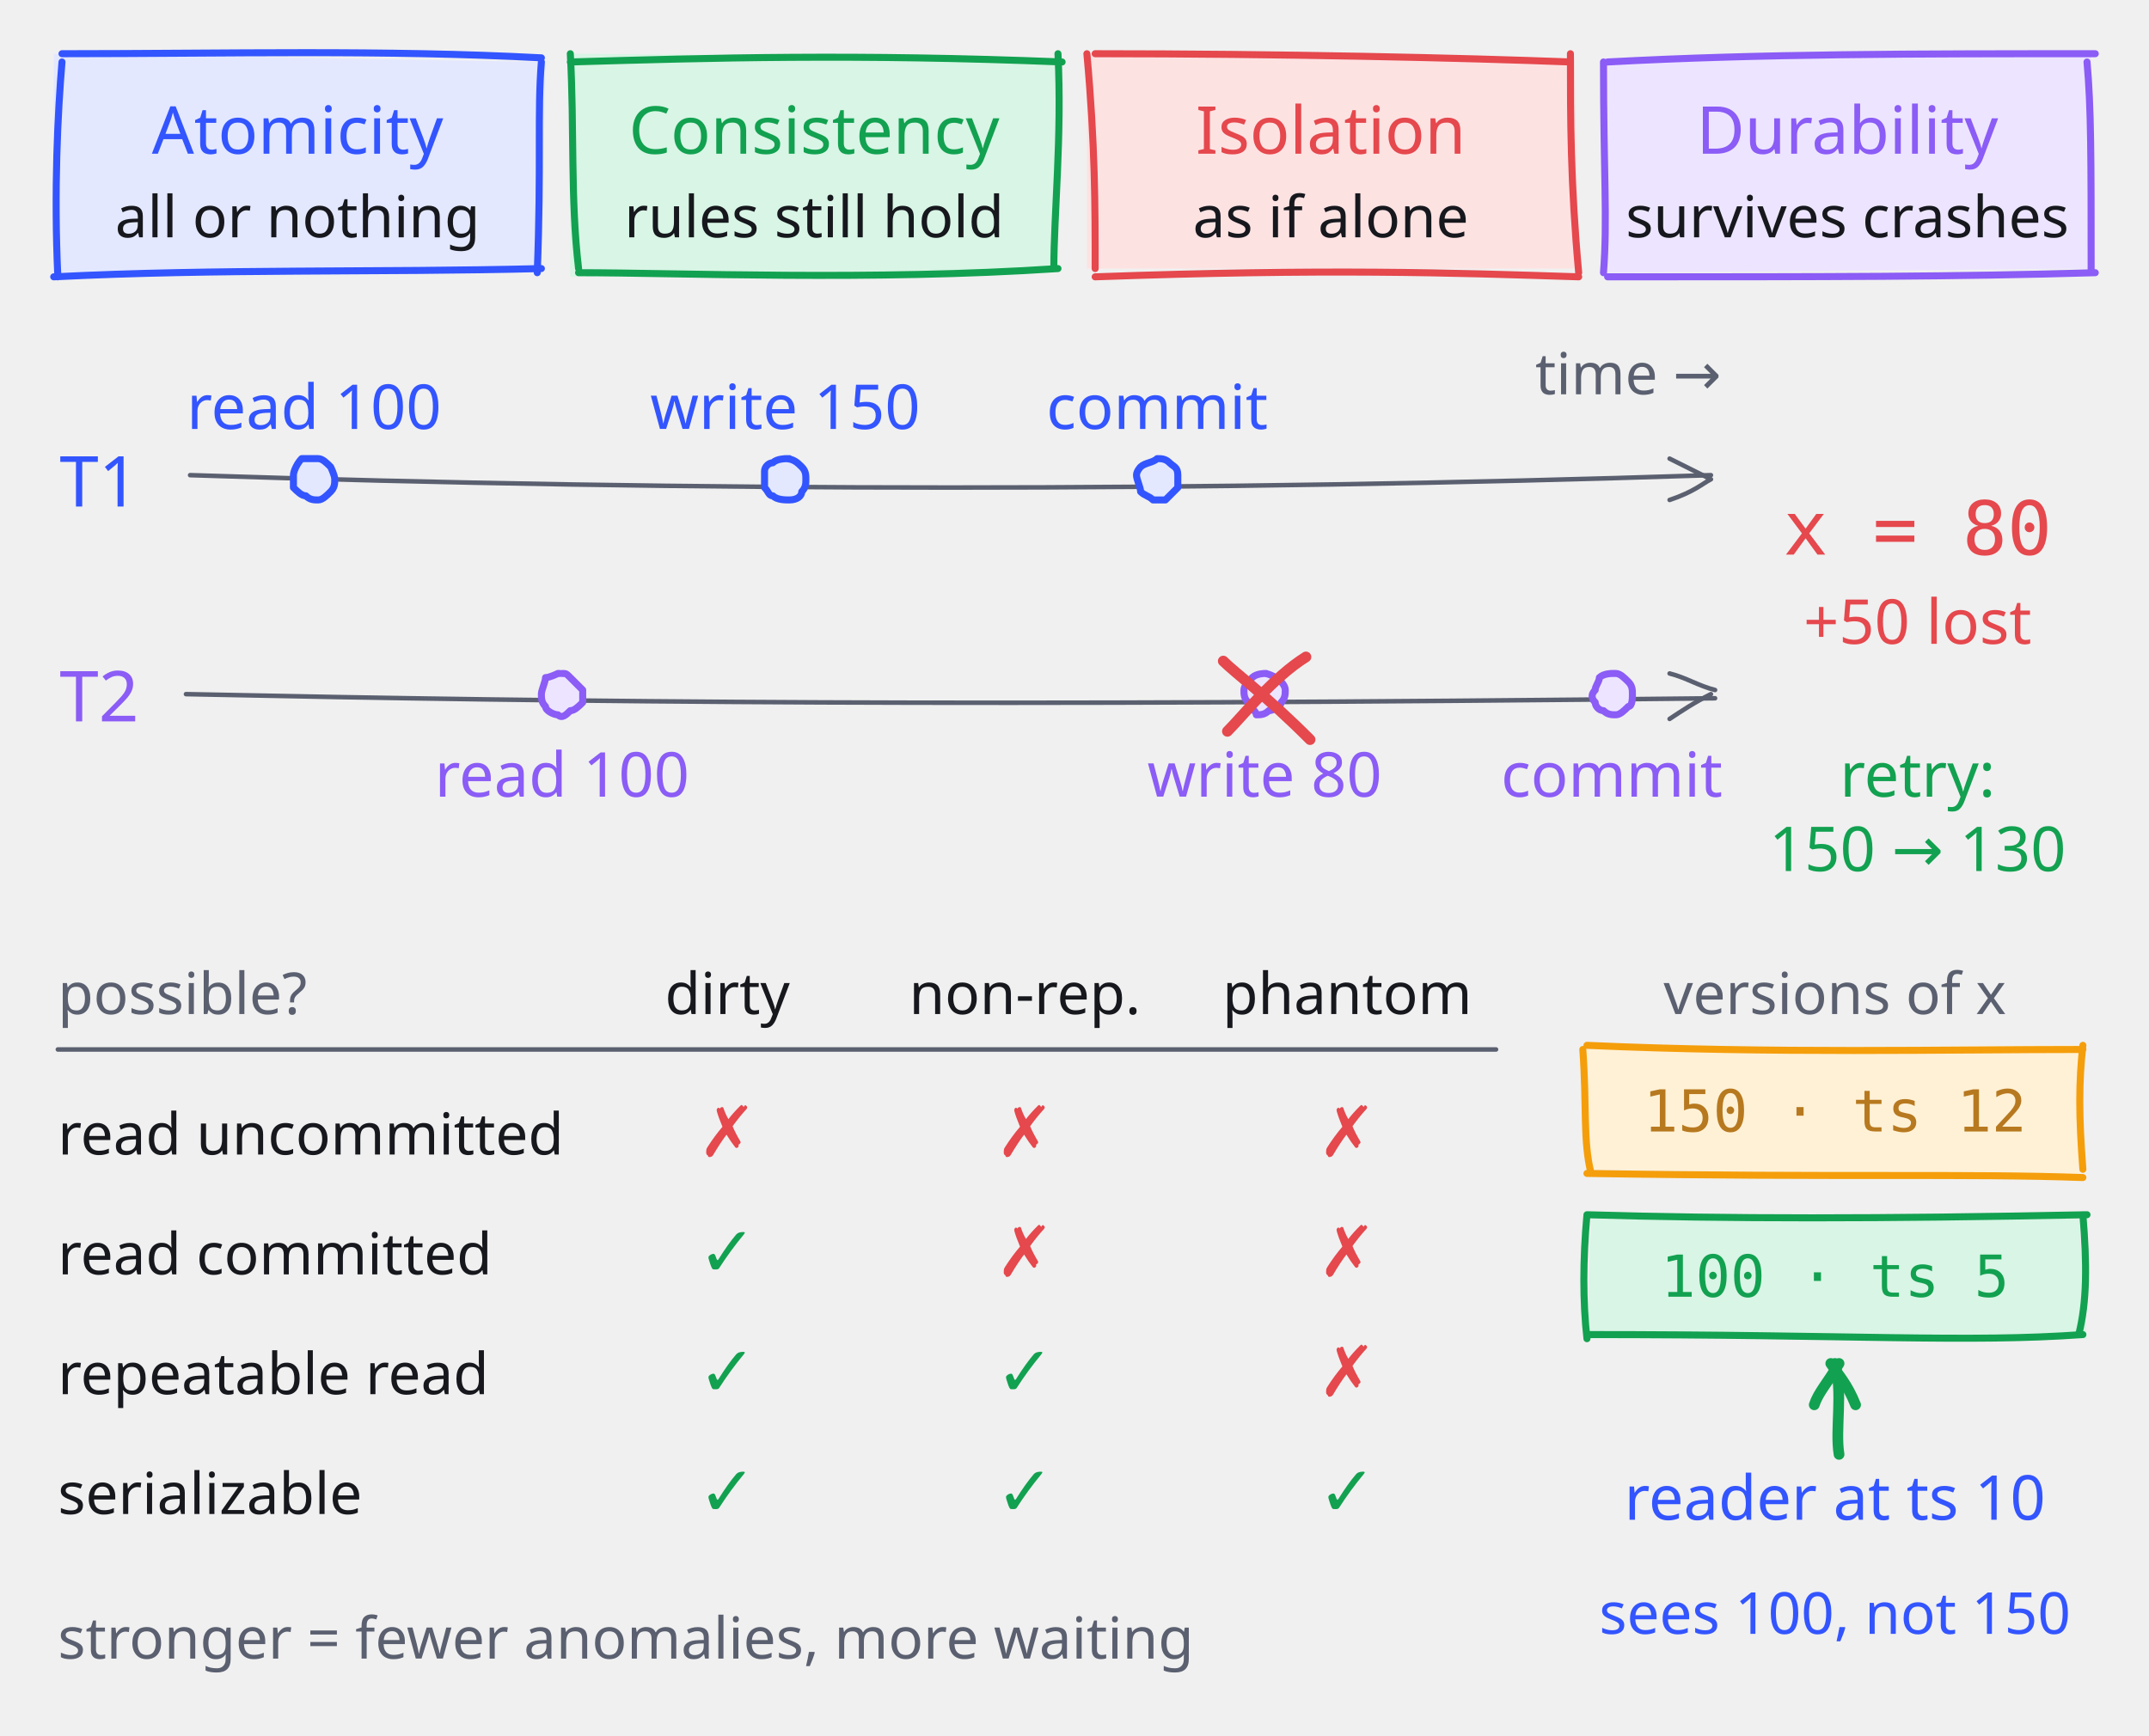
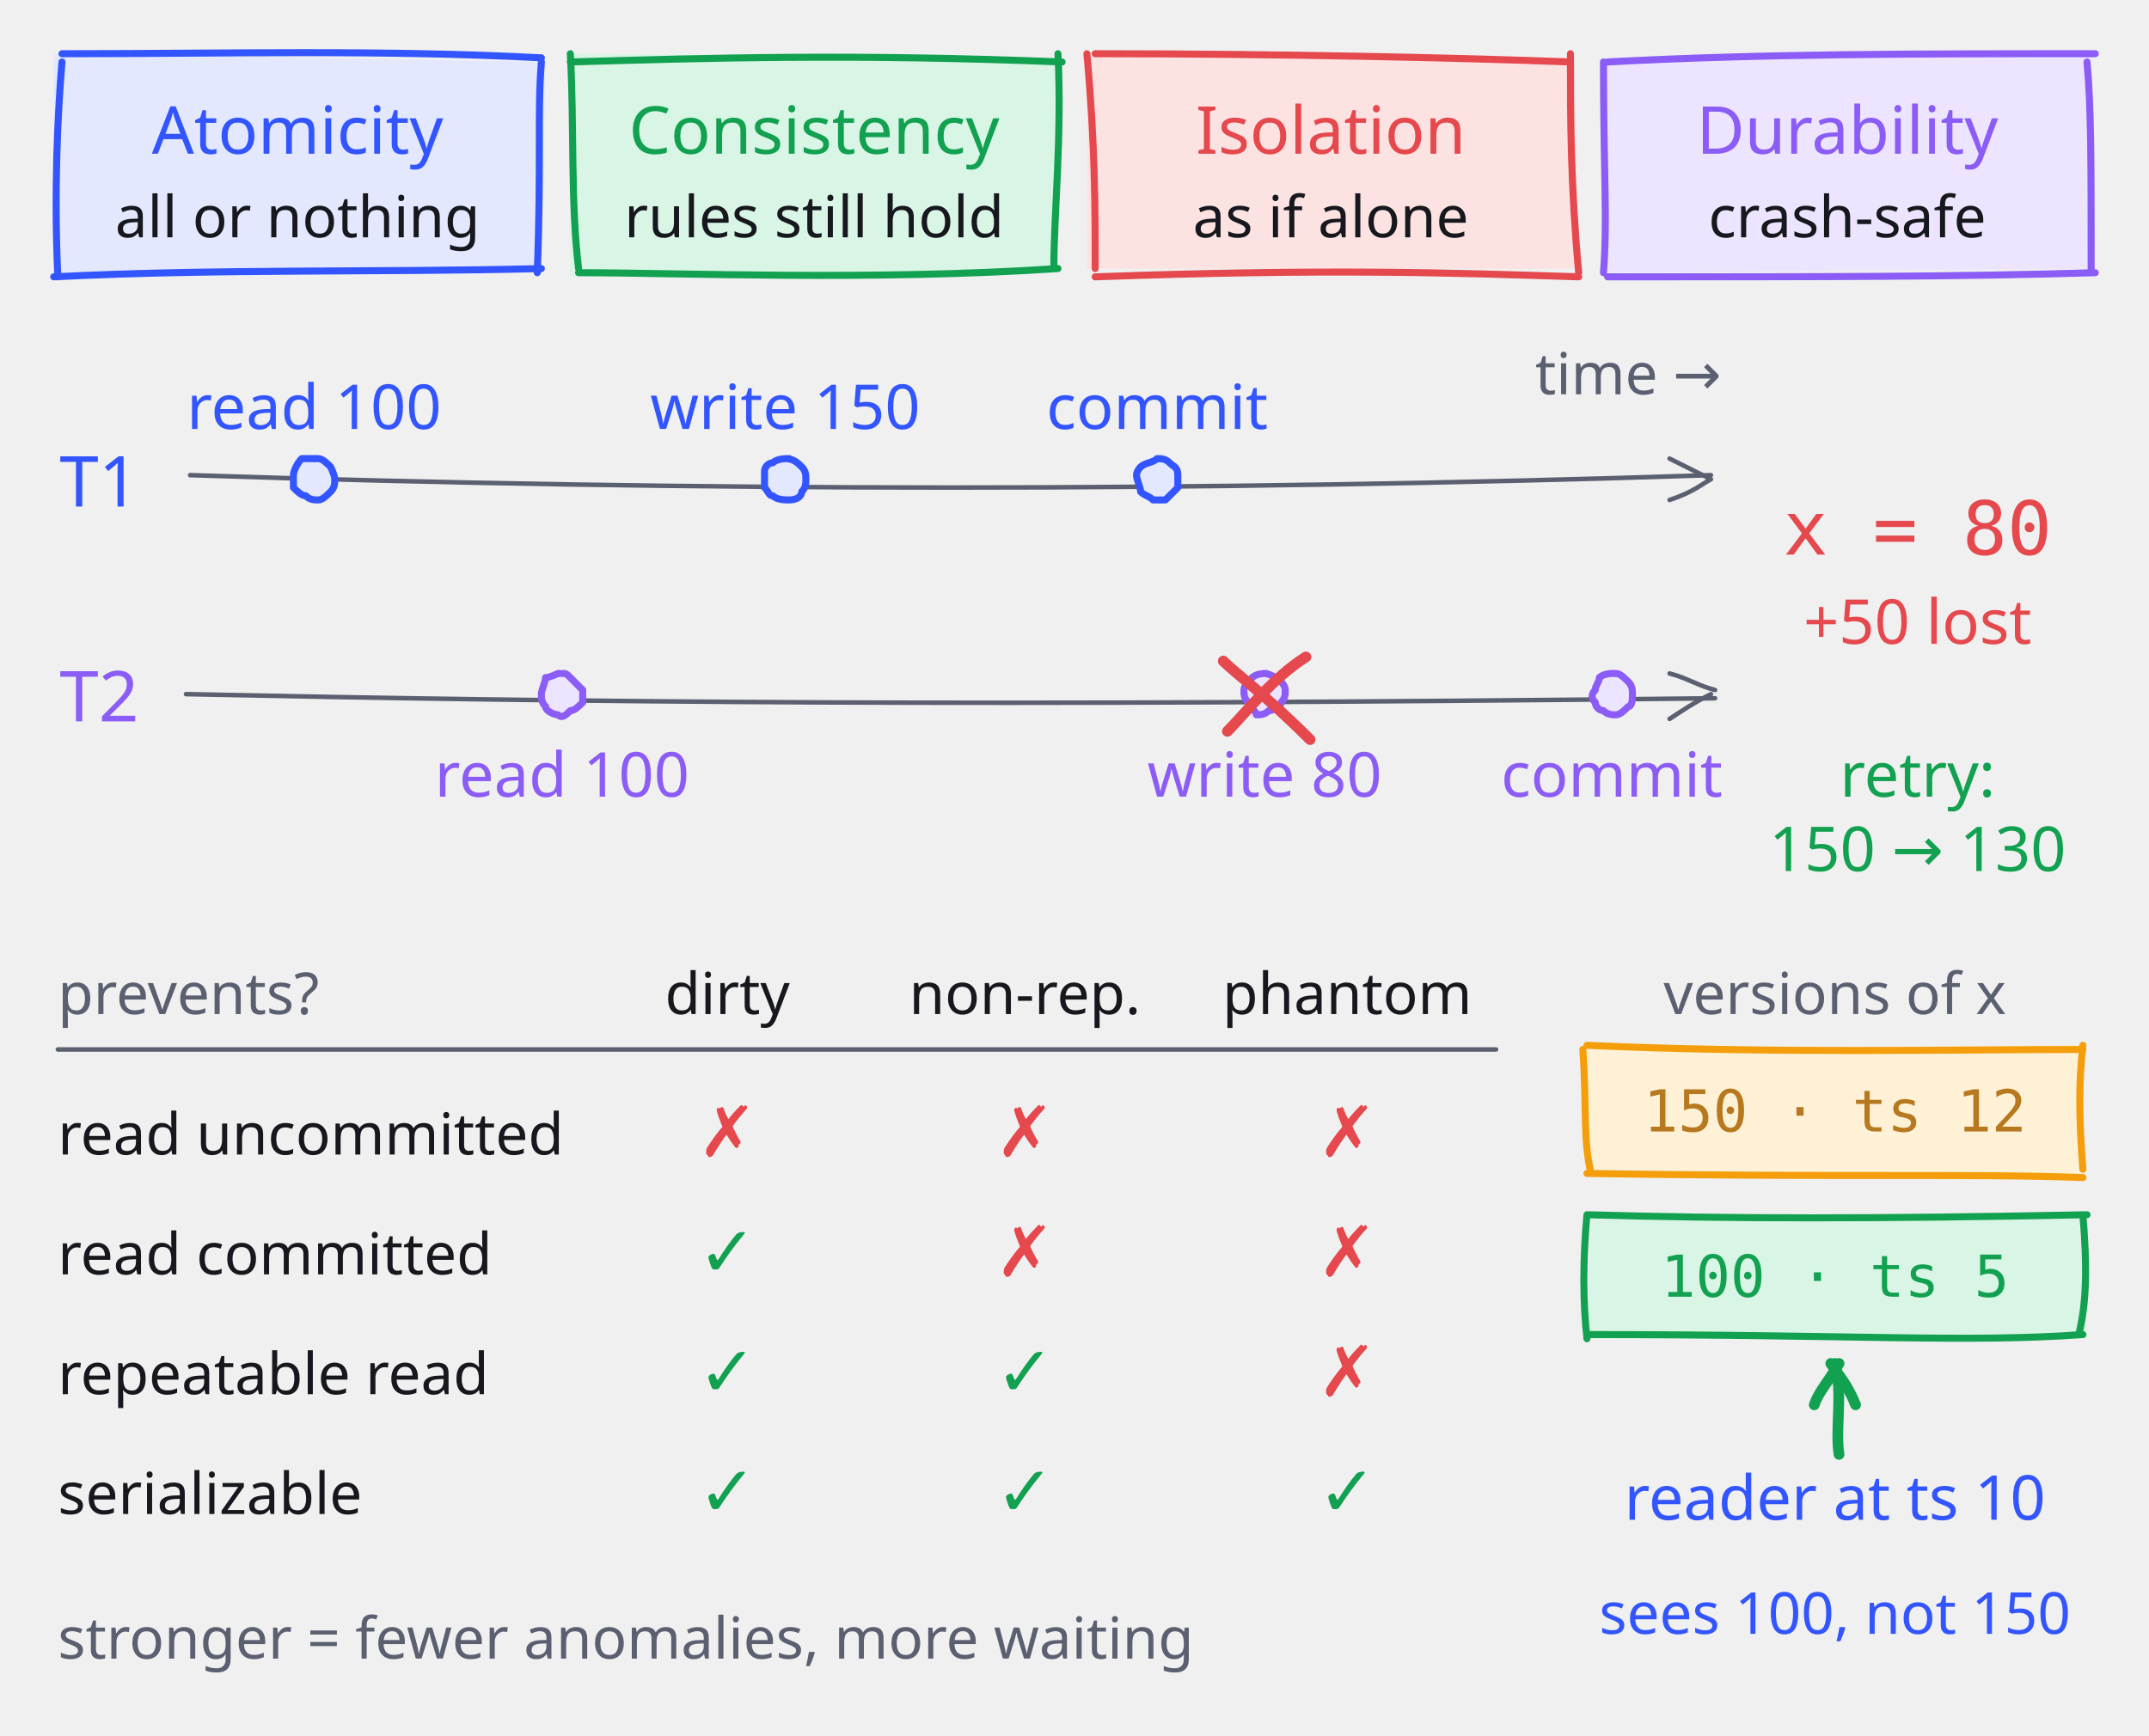
<svg xmlns="http://www.w3.org/2000/svg" viewBox="0 0 520 420" class="dg" data-diagram="acid-and-isolation">
  <style>
.dg path{fill:none;stroke-linecap:round;stroke-linejoin:round;stroke-width:1.7}
.dg .w-thick{stroke-width:2.6}.dg .w-thin{stroke-width:1.1}
.dg text{font-family:'Segoe Print','Bradley Hand','Comic Sans MS',system-ui,sans-serif;stroke:none}.dg .t-mono{font-family:'JetBrains Mono',monospace}
.s-ink{stroke:#16181D}.s-muted{stroke:#5B6070}.s-red{stroke:#E5484D}.s-blue{stroke:#3355FF}.s-green{stroke:#12A150}.s-orange{stroke:#F59E0B}.s-violet{stroke:#8B5CF6}.s-paper{stroke:#fff}.s-hl{stroke:#FFE45C}
.f-ink{fill:#16181D!important}.f-muted{fill:#E9E3D9!important}.f-red{fill:#FDE2E2!important}.f-blue{fill:#E3E8FF!important}.f-green{fill:#D8F5E5!important}.f-orange{fill:#FFF1D6!important}.f-violet{fill:#EDE5FF!important}.f-paper{fill:#fff!important}.f-hl{fill:#FFE45C!important}
.h-red{stroke:#E5484D}.h-blue{stroke:#3355FF}.h-green{stroke:#12A150}.h-orange{stroke:#F59E0B}.h-violet{stroke:#8B5CF6}.h-hl{stroke:#FFE45C}.h-ink{stroke:#16181D}.h-muted{stroke:#9AA0AE}
.t-ink{fill:#16181D}.t-muted{fill:#5B6070}.t-red{fill:#E5484D}.t-blue{fill:#3355FF}.t-green{fill:#12A150}.t-orange{fill:#B7791F}.t-violet{fill:#8B5CF6}.t-paper{fill:#fff}
</style>
  <g>
    <path d="M13 13 L132 15 L131 66 L13 66" class="f-blue" />
    <path d="M15 13 C55 13, 93 12, 131 14 M131 15 C130 27, 131 40, 130 66 M131 65 C91 66, 53 65, 13 67 M14 67 C13 46, 14 27, 15 15" class="s-blue" />
    <text x="72" y="31" font-size="16" text-anchor="middle" dominant-baseline="central" class="t t-blue t-bold">Atomicity</text>
    <text x="72" y="52" font-size="14" text-anchor="middle" dominant-baseline="central" class="t t-ink">all or nothing</text>
  </g>
  <g>
    <path d="M138 13 L256 14 L255 66 L138 67" class="f-green" />
    <path d="M138 15 C172 14, 207 13, 257 15 M256 13 C257 33, 255 52, 255 65 M256 65 C211 68, 164 66, 140 66 M140 65 C138 48, 139 31, 138 13" class="s-green" />
    <text x="197" y="31" font-size="16" text-anchor="middle" dominant-baseline="central" class="t t-green t-bold">Consistency</text>
    <text x="197" y="52" font-size="14" text-anchor="middle" dominant-baseline="central" class="t t-ink">rules still hold</text>
  </g>
  <g>
    <path d="M263 13 L381 14 L382 65 L263 65" class="f-red" />
    <path d="M265 13 C310 13, 354 14, 380 15 M380 13 C380 29, 380 44, 382 66 M382 67 C351 66, 321 65, 265 67 M265 65 C265 50, 265 35, 263 13" class="s-red" />
    <text x="322" y="31" font-size="16" text-anchor="middle" dominant-baseline="central" class="t t-red t-bold">Isolation</text>
    <text x="322" y="52" font-size="14" text-anchor="middle" dominant-baseline="central" class="t t-ink">as if alone</text>
  </g>
  <g>
    <path d="M388 14 L506 13 L507 65 L389 66" class="f-violet" />
    <path d="M389 15 C426 13, 464 13, 507 13 M505 15 C506 26, 506 38, 506 66 M507 66 C473 67, 443 67, 389 67 M388 66 C389 53, 388 42, 388 15" class="s-violet" />
    <text x="447" y="31" font-size="16" text-anchor="middle" dominant-baseline="central" class="t t-violet t-bold">Durability</text>
-     <text x="447" y="52" font-size="14" text-anchor="middle" dominant-baseline="central" class="t t-ink">survives crashes</text>
+     <text x="447" y="52" font-size="14" text-anchor="middle" dominant-baseline="central" class="t t-ink">crash-safe</text>
  </g>
  <g>
    <text x="24" y="116" font-size="17" text-anchor="middle" dominant-baseline="central" class="t t-blue t-bold">T1</text>
    <path d="M46 115 C168 119, 292 119, 414 115" class="s-muted w-thin" />
    <path d="M404 111 C406 112, 408 113, 414 116 M414 116 C412 117, 410 119, 404 121" class="s-muted w-thin" />
    <text x="24" y="168" font-size="17" text-anchor="middle" dominant-baseline="central" class="t t-violet t-bold">T2</text>
    <path d="M45 168 C141 170, 236 171, 415 169" class="s-muted w-thin" />
    <path d="M404 163 C408 164, 411 166, 415 167 M414 168 C410 170, 407 172, 404 174" class="s-muted w-thin" />
    <text x="394" y="90" font-size="14" text-anchor="middle" dominant-baseline="central" class="t t-muted">time →</text>
  </g>
  <g>
    <path d="M76 111 C77 111, 79 112, 79 113 C80 113, 80 115, 81 116 C81 117, 81 118, 80 119 C80 119, 78 120, 77 121 C76 121, 75 121, 74 120 C73 120, 72 119, 72 118 C71 117, 71 116, 71 115 C72 114, 72 113, 73 112 C74 111, 76 112, 76 111 C77 111, 77 111, 77 111" class="f-blue" />
    <path d="M77 111 C78 111, 79 112, 80 113 C80 113, 81 115, 81 116 C81 117, 81 118, 80 119 C79 120, 78 121, 77 121 C76 121, 75 121, 74 120 C73 120, 72 119, 71 118 C71 117, 71 116, 71 115 C71 114, 72 112, 73 111 C74 111, 76 111, 77 111 C77 111, 77 111, 77 111" class="s-blue" />
    <text x="76" y="98" font-size="15" text-anchor="middle" dominant-baseline="central" class="t t-blue">read 100</text>
  </g>
  <g>
    <path d="M135 163 C136 163, 138 163, 138 164 C139 164, 140 166, 141 167 C141 168, 141 169, 141 170 C141 171, 139 172, 138 172 C137 173, 136 173, 135 173 C134 172, 133 172, 132 171 C131 170, 131 168, 131 167 C131 166, 132 166, 133 165 C133 164, 135 163, 136 163 C136 162, 136 163, 136 163" class="f-violet" />
    <path d="M136 163 C137 163, 137 163, 138 164 C139 165, 140 166, 141 167 C141 168, 141 169, 141 170 C140 171, 139 172, 138 172 C137 173, 136 174, 135 173 C134 173, 132 172, 132 171 C131 170, 131 169, 131 168 C131 167, 132 165, 132 164 C133 164, 135 163, 135 163 C136 163, 135 163, 135 163" class="s-violet" />
    <text x="136" y="187" font-size="15" text-anchor="middle" dominant-baseline="central" class="t t-violet">read 100</text>
  </g>
  <g>
    <path d="M191 111 C192 111, 193 112, 194 113 C194 113, 195 115, 195 116 C195 117, 194 119, 193 119 C193 120, 192 121, 191 121 C190 121, 188 121, 187 120 C186 120, 186 118, 185 117 C185 116, 185 115, 185 114 C186 113, 186 112, 187 112 C188 111, 191 111, 191 111 C192 111, 191 111, 191 112" class="f-blue" />
    <path d="M190 111 C192 111, 193 112, 194 113 C195 114, 195 115, 195 116 C195 117, 195 118, 194 119 C194 120, 193 121, 191 121 C190 121, 188 121, 187 120 C186 120, 186 119, 185 118 C185 117, 185 115, 185 114 C185 113, 186 112, 187 112 C188 111, 190 111, 191 111 C191 111, 191 111, 191 111" class="s-blue" />
    <text x="190" y="98" font-size="15" text-anchor="middle" dominant-baseline="central" class="t t-blue">write 150</text>
  </g>
  <g>
    <path d="M280 111 C281 111, 283 111, 283 112 C284 112, 285 114, 285 115 C285 116, 285 118, 284 119 C284 120, 283 120, 282 121 C281 121, 279 121, 278 121 C277 121, 276 119, 275 118 C275 117, 275 116, 275 115 C275 114, 276 112, 277 112 C278 111, 280 111, 280 111 C281 111, 280 111, 280 111" class="f-blue" />
    <path d="M280 111 C281 111, 282 111, 283 112 C284 113, 285 113, 285 115 C285 116, 285 117, 285 118 C284 119, 283 120, 282 121 C282 121, 280 121, 279 121 C278 120, 277 120, 276 119 C276 118, 275 116, 275 115 C275 114, 276 113, 276 113 C277 112, 279 112, 280 111 C280 111, 280 111, 280 111" class="s-blue" />
    <text x="280" y="98" font-size="15" text-anchor="middle" dominant-baseline="central" class="t t-blue">commit</text>
  </g>
  <g>
    <path d="M306 163 C307 163, 309 164, 309 165 C310 165, 311 167, 311 168 C311 169, 311 171, 310 171 C309 172, 308 173, 307 173 C306 173, 305 173, 304 172 C303 172, 302 171, 301 170 C301 169, 301 167, 301 166 C301 165, 302 165, 303 164 C304 164, 307 163, 307 163 C308 163, 307 163, 307 163" class="f-violet" />
    <path d="M306 163 C307 163, 309 164, 310 165 C310 165, 311 166, 311 167 C311 168, 311 169, 310 170 C310 171, 308 172, 307 172 C306 173, 305 173, 304 173 C304 172, 302 171, 302 170 C301 169, 301 168, 301 167 C301 166, 302 165, 303 164 C304 163, 306 163, 306 163 C307 163, 306 163, 306 163" class="s-violet" />
    <text x="306" y="187" font-size="15" text-anchor="middle" dominant-baseline="central" class="t t-violet">write 80</text>
  </g>
  <g>
    <path d="M391 163 C392 163, 393 164, 394 165 C395 165, 395 166, 395 168 C395 169, 395 170, 394 171 C393 172, 392 173, 391 173 C390 173, 389 173, 388 172 C387 172, 386 171, 386 170 C385 169, 385 167, 385 166 C386 166, 386 165, 387 164 C388 164, 390 163, 391 163 C391 163, 391 163, 391 163" class="f-violet" />
    <path d="M391 163 C392 163, 393 164, 394 165 C395 166, 395 167, 395 168 C395 169, 395 171, 394 171 C393 172, 392 173, 391 173 C390 173, 389 173, 388 172 C387 172, 386 171, 386 170 C385 169, 385 168, 386 167 C386 166, 387 165, 387 164 C388 163, 390 163, 390 163 C391 163, 391 163, 391 163" class="s-violet" />
    <text x="390" y="187" font-size="15" text-anchor="middle" dominant-baseline="central" class="t t-violet">commit</text>
  </g>
  <g>
    <text x="464" y="128" font-size="18" text-anchor="middle" dominant-baseline="central" class="t t-red t-mono t-bold">x = 80</text>
    <text x="464" y="150" font-size="15" text-anchor="middle" dominant-baseline="central" class="t t-red t-bold">+50 lost</text>
  </g>
  <g>
    <path d="M296 160 C299 163, 306 168, 317 179" class="s-red w-thick" />
    <path d="M316 159 C308 164, 301 173, 297 177" class="s-red w-thick" />
  </g>
  <g>
    <text x="464" y="187" font-size="15" text-anchor="middle" dominant-baseline="central" class="t t-green t-bold">retry:</text>
    <text x="464" y="205" font-size="15" text-anchor="middle" dominant-baseline="central" class="t t-green t-bold">150 → 130</text>
  </g>
  <g>
-     <text x="14" y="240" font-size="14" text-anchor="start" dominant-baseline="central" class="t t-muted">possible?</text>
+     <text x="14" y="240" font-size="14" text-anchor="start" dominant-baseline="central" class="t t-muted">prevents?</text>
    <text x="176" y="240" font-size="14" text-anchor="middle" dominant-baseline="central" class="t t-ink">dirty</text>
    <text x="248" y="240" font-size="14" text-anchor="middle" dominant-baseline="central" class="t t-ink">non-rep.</text>
    <text x="326" y="240" font-size="14" text-anchor="middle" dominant-baseline="central" class="t t-ink">phantom</text>
    <path d="M14 254 C104 254, 193 254, 362 254" class="s-muted w-thin" />
  </g>
  <g>
    <text x="14" y="274" font-size="14" text-anchor="start" dominant-baseline="central" class="t t-ink">read uncommitted</text>
    <text x="176" y="274" font-size="17" text-anchor="middle" dominant-baseline="central" class="t t-red t-bold">✗</text>
    <text x="248" y="274" font-size="17" text-anchor="middle" dominant-baseline="central" class="t t-red t-bold">✗</text>
    <text x="326" y="274" font-size="17" text-anchor="middle" dominant-baseline="central" class="t t-red t-bold">✗</text>
  </g>
  <g>
    <text x="14" y="303" font-size="14" text-anchor="start" dominant-baseline="central" class="t t-ink">read committed</text>
    <text x="176" y="303" font-size="17" text-anchor="middle" dominant-baseline="central" class="t t-green t-bold">✓</text>
    <text x="248" y="303" font-size="17" text-anchor="middle" dominant-baseline="central" class="t t-red t-bold">✗</text>
    <text x="326" y="303" font-size="17" text-anchor="middle" dominant-baseline="central" class="t t-red t-bold">✗</text>
  </g>
  <g>
    <text x="14" y="332" font-size="14" text-anchor="start" dominant-baseline="central" class="t t-ink">repeatable read</text>
    <text x="176" y="332" font-size="17" text-anchor="middle" dominant-baseline="central" class="t t-green t-bold">✓</text>
    <text x="248" y="332" font-size="17" text-anchor="middle" dominant-baseline="central" class="t t-green t-bold">✓</text>
    <text x="326" y="332" font-size="17" text-anchor="middle" dominant-baseline="central" class="t t-red t-bold">✗</text>
  </g>
  <g>
    <text x="14" y="361" font-size="14" text-anchor="start" dominant-baseline="central" class="t t-ink t-bold">serializable</text>
    <text x="176" y="361" font-size="17" text-anchor="middle" dominant-baseline="central" class="t t-green t-bold">✓</text>
    <text x="248" y="361" font-size="17" text-anchor="middle" dominant-baseline="central" class="t t-green t-bold">✓</text>
    <text x="326" y="361" font-size="17" text-anchor="middle" dominant-baseline="central" class="t t-green t-bold">✓</text>
  </g>
  <g>
    <text x="14" y="396" font-size="14" text-anchor="start" dominant-baseline="central" class="t t-muted">stronger = fewer anomalies, more waiting</text>
  </g>
  <g>
    <text x="444" y="240" font-size="14" text-anchor="middle" dominant-baseline="central" class="t t-muted">versions of x</text>
  </g>
  <g>
    <path d="M383 254 L503 253 L503 285 L384 283" class="f-orange" />
    <path d="M384 253 C429 255, 471 254, 504 254 M504 253 C503 262, 503 270, 504 283 M504 285 C476 284, 446 285, 384 284 M385 284 C383 276, 384 268, 383 254" class="s-orange" />
    <text x="444" y="269" font-size="14" text-anchor="middle" dominant-baseline="central" class="t t-orange t-mono">150 · ts 12</text>
  </g>
  <g>
    <path d="M385 295 L503 295 L505 324 L384 324" class="f-green" />
    <path d="M384 294 C418 295, 455 295, 505 294 M504 294 C505 306, 505 315, 503 323 M504 323 C476 325, 449 323, 384 323 M384 324 C383 315, 383 305, 384 294" class="s-green" />
    <text x="444" y="309" font-size="14" text-anchor="middle" dominant-baseline="central" class="t t-green t-mono">100 · ts 5</text>
  </g>
  <g>
    <path d="M445 352 C444 346, 446 337, 444 330" class="s-green w-thick" />
    <path d="M439 340 C440 337, 442 335, 445 330 M443 330 C445 333, 447 335, 449 340" class="s-green w-thick" />
    <text x="444" y="362" font-size="15" text-anchor="middle" dominant-baseline="central" class="t t-blue t-bold">reader at ts 10</text>
  </g>
  <g>
    <text x="444" y="390" font-size="14" text-anchor="middle" dominant-baseline="central" class="t t-blue">sees 100, not 150</text>
  </g>
</svg>
